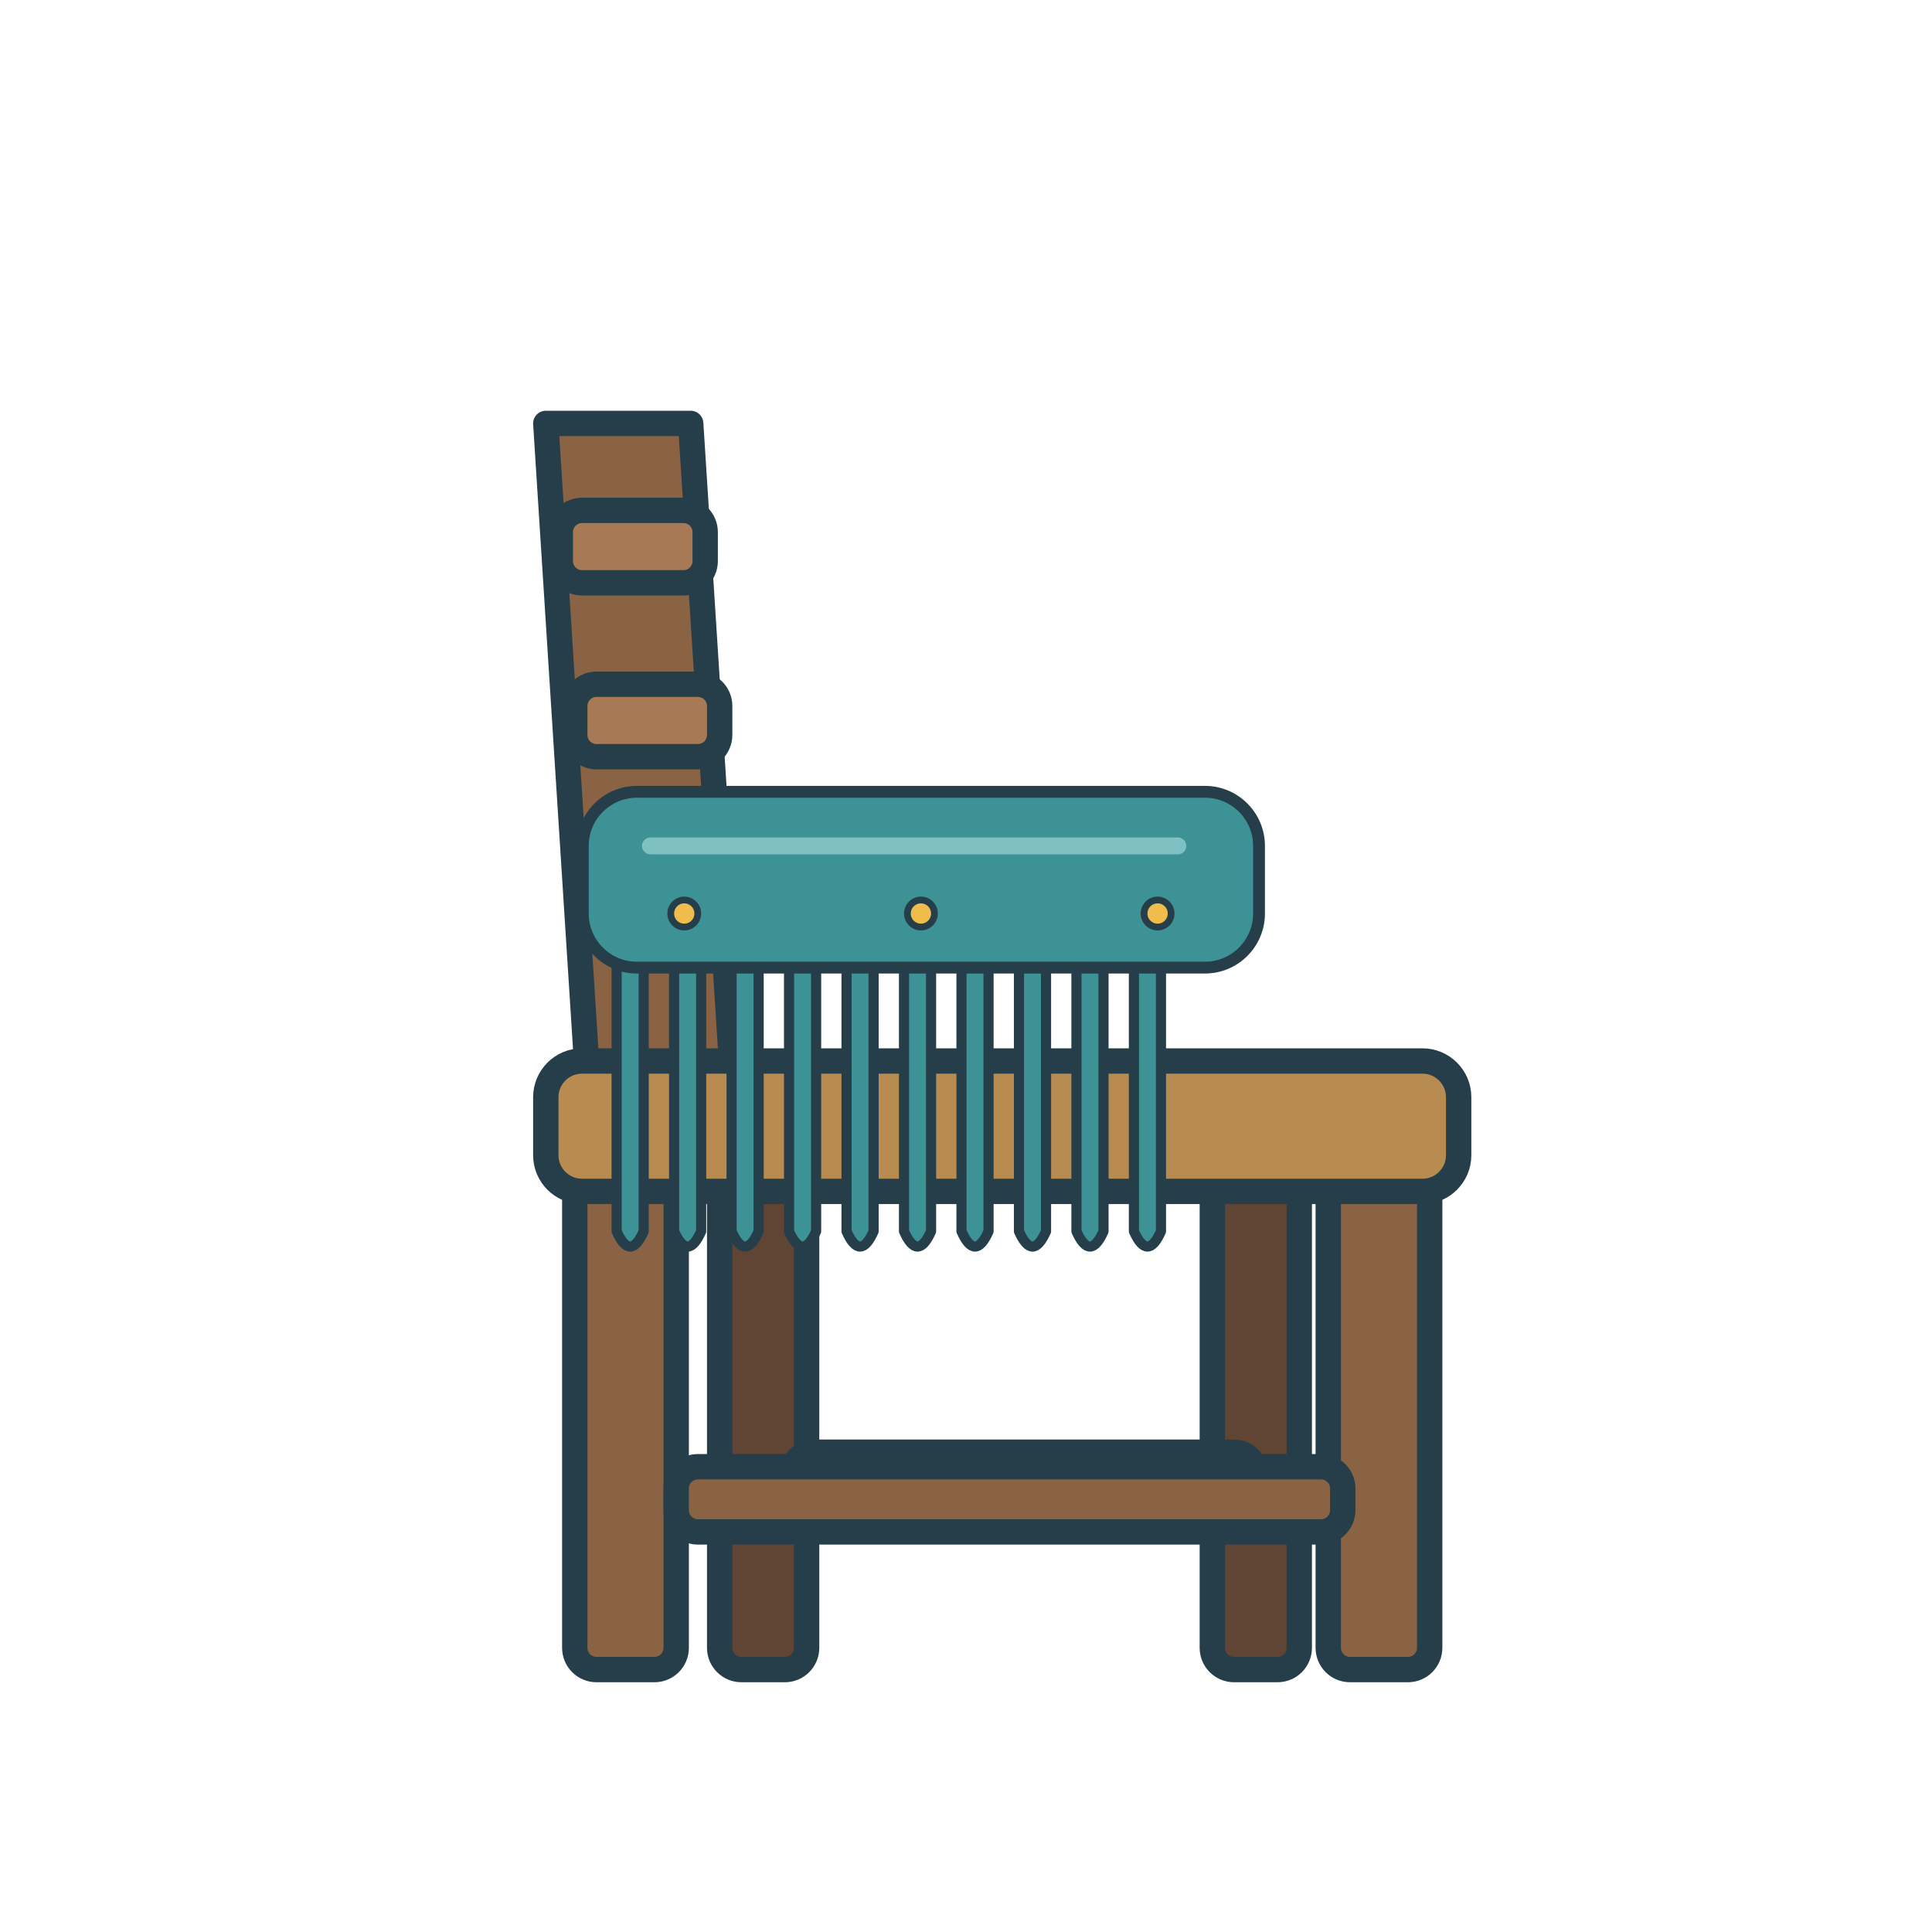
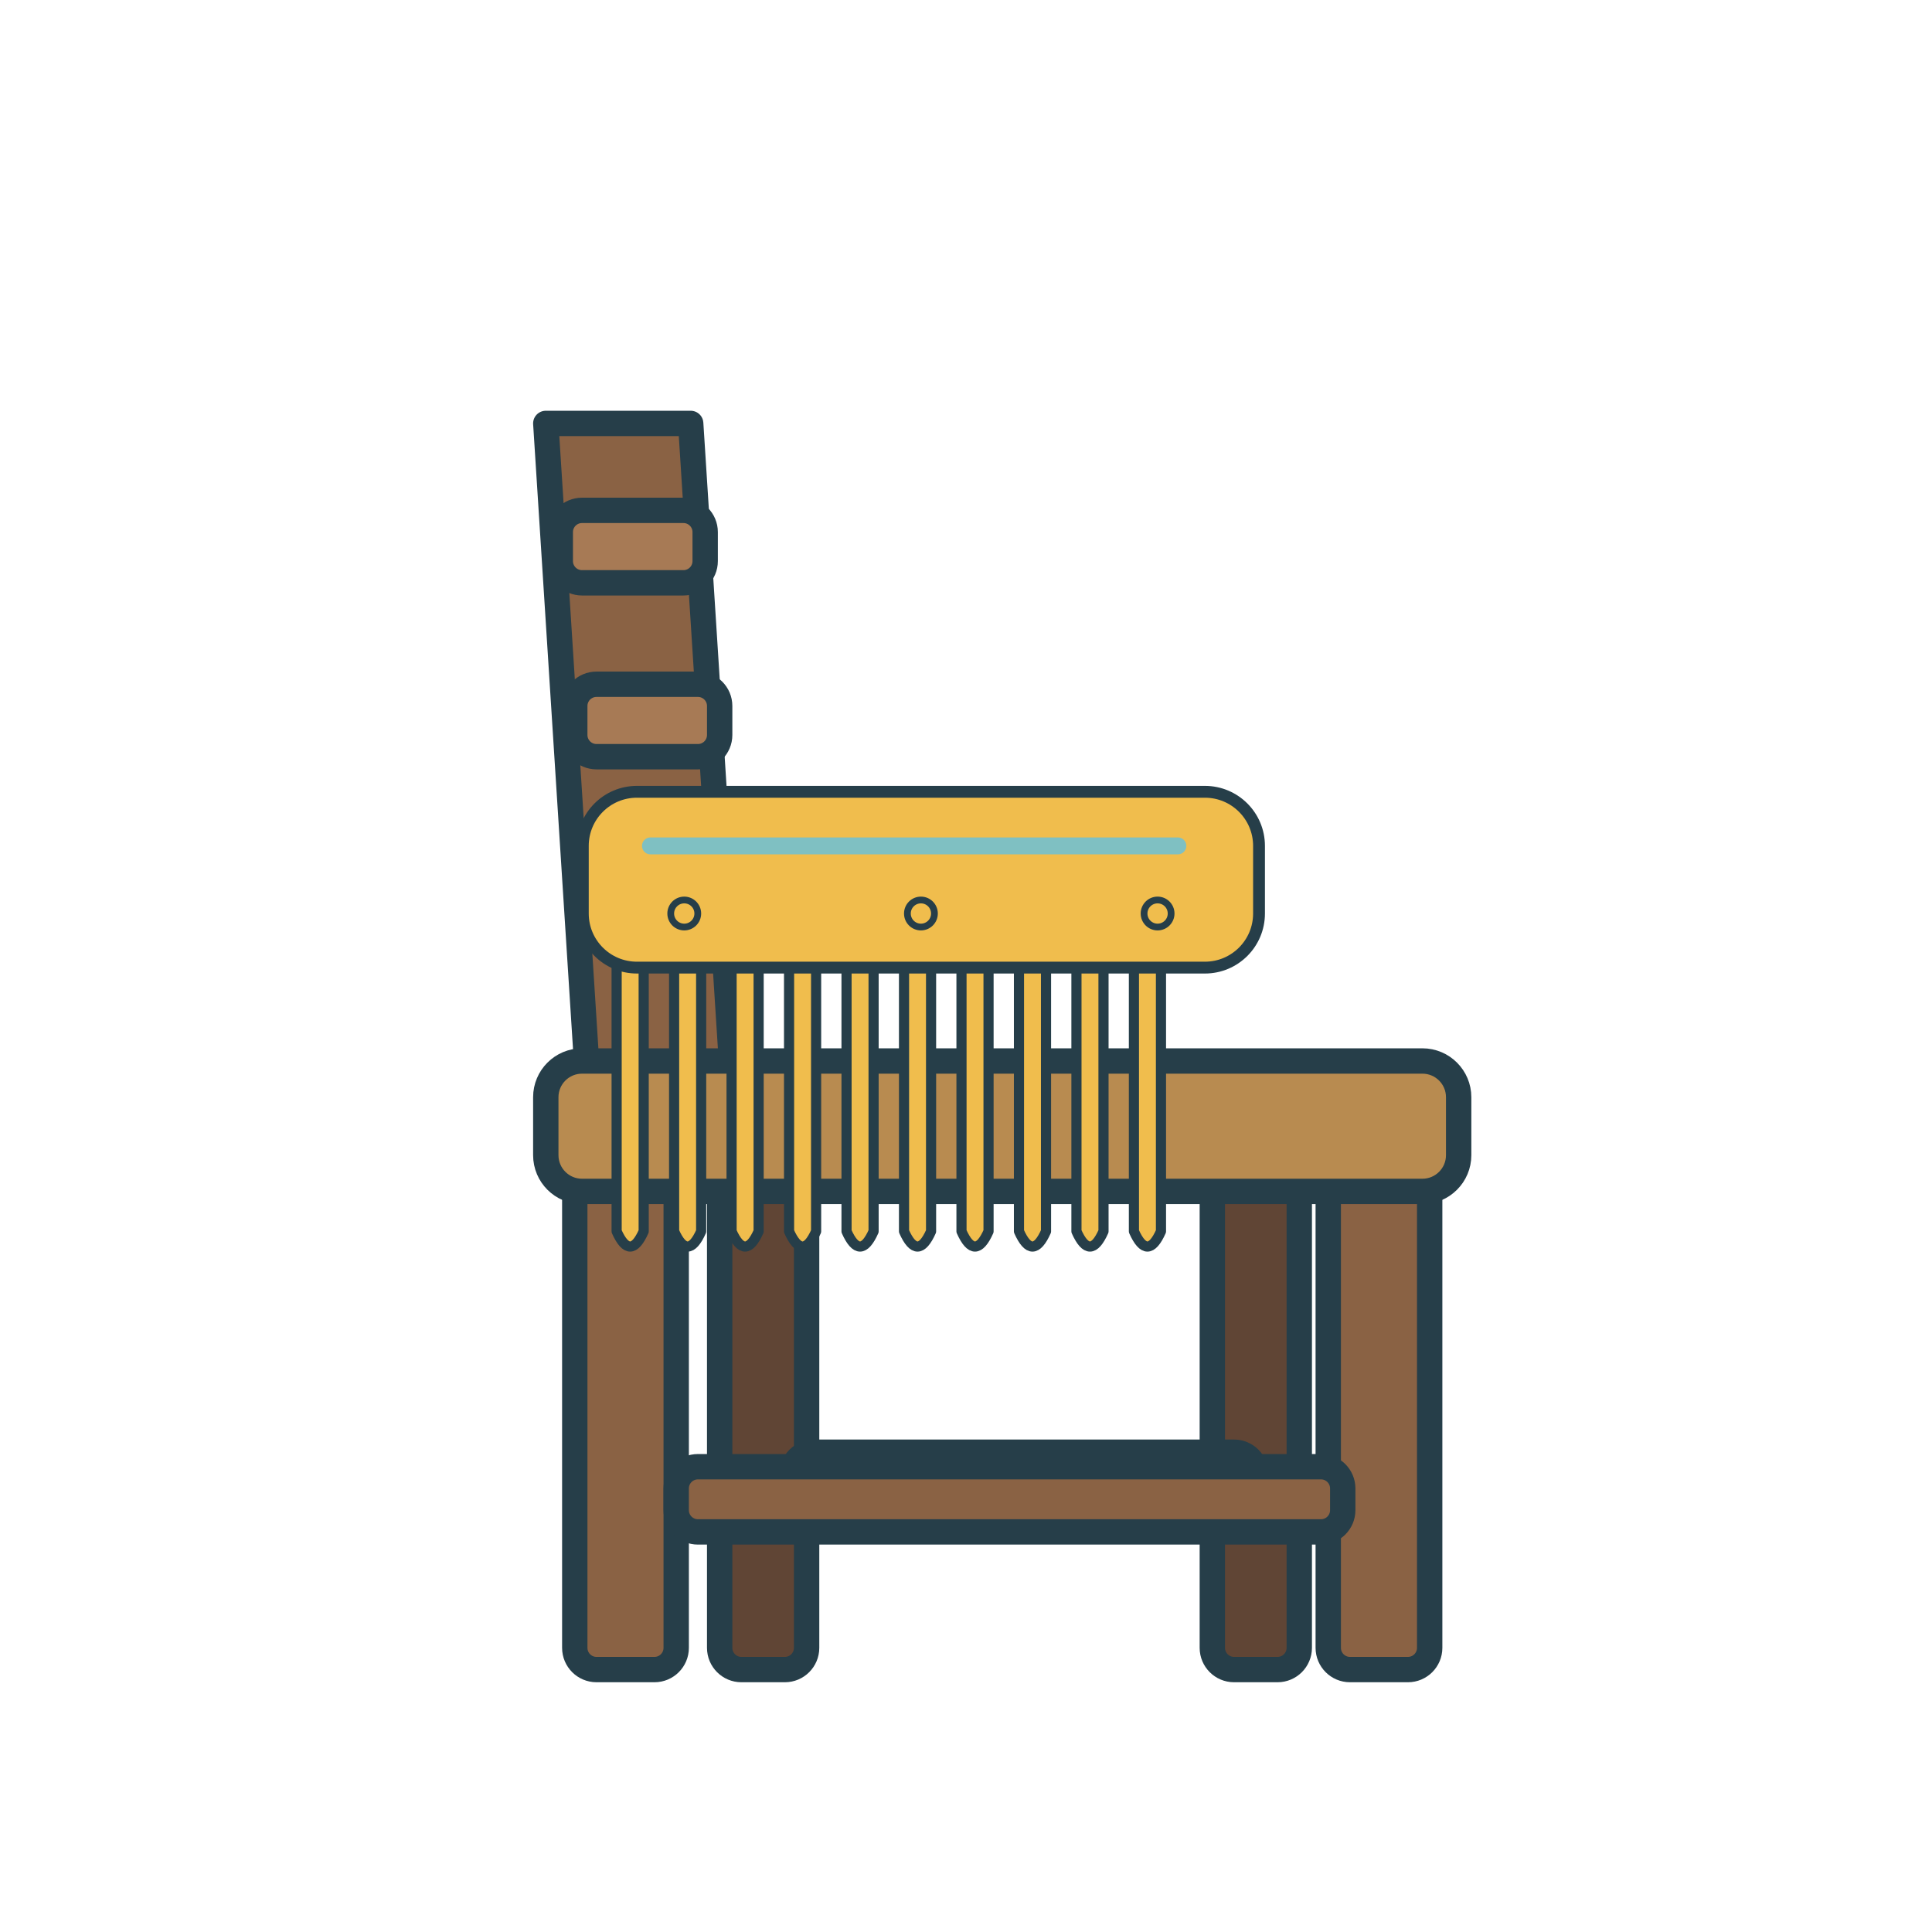
<svg xmlns="http://www.w3.org/2000/svg" viewBox="0 0 240 240">
  <g stroke="#263e49" stroke-width="3.5" stroke-linecap="round" stroke-linejoin="round">
    <g transform="translate(12 22) scale(.9)">
      <g stroke="#263e49" stroke-width="3.5" stroke-linecap="round" stroke-linejoin="round">
        <rect x="86" y="136" width="12" height="70" rx="3" fill="#604535" />
        <rect x="154" y="136" width="12" height="70" rx="3" fill="#604535" />
        <rect x="96" y="176" width="64" height="8" rx="3" fill="#604535" />
        <rect x="66" y="136" width="14" height="70" rx="3" fill="#8a6244" />
        <rect x="170" y="136" width="14" height="70" rx="3" fill="#8a6244" />
        <path d="M62 34 L82 34 L88 128 L68 128 Z" fill="#8a6244" />
        <rect x="64" y="46" width="20" height="10" rx="3" fill="#a77a55" />
        <rect x="66" y="70" width="20" height="10" rx="3" fill="#a77a55" />
        <rect x="67" y="94" width="20" height="10" rx="3" fill="#a77a55" />
        <rect x="62" y="122" width="126" height="18" rx="5" fill="#b88b50" />
        <rect x="80" y="178" width="92" height="9" rx="3" fill="#8a6244" />
      </g>
    </g>
    <g transform="translate(64 74) scale(0.42)">
      <g stroke="#263e49" stroke-width="3.5" stroke-linecap="round" stroke-linejoin="round">
-         <path d="M30 104 L30 188 Q34 197 38 188 L38 104 M47 104 L47 188 Q51 197 55 188 L55 104 M64 104 L64 188 Q68 197 72 188 L72 104 M81 104 L81 188 Q85 197 89 188 L89 104 M98 104 L98 188 Q102 197 106 188 L106 104 M115 104 L115 188 Q119 197 123 188 L123 104 M132 104 L132 188 Q136 197 140 188 L140 104 M149 104 L149 188 Q153 197 157 188 L157 104 M166 104 L166 188 Q170 197 174 188 L174 104 M183 104 L183 188 Q187 197 191 188 L191 104 " fill="#3d9295" stroke-width="3" />
-         <rect x="20" y="58" width="200" height="52" rx="16" fill="#3d9295" />
+         <path d="M30 104 L30 188 Q34 197 38 188 L38 104 M47 104 L47 188 Q51 197 55 188 L55 104 M64 104 L64 188 Q68 197 72 188 L72 104 M81 104 L81 188 Q85 197 89 188 L89 104 M98 104 L98 188 Q102 197 106 188 L106 104 M115 104 L115 188 Q119 197 123 188 L123 104 M132 104 L132 188 Q136 197 140 188 L140 104 M149 104 L149 188 Q153 197 157 188 L157 104 M166 104 L166 188 Q170 197 174 188 L174 104 M183 104 L183 188 Q187 197 191 188 L191 104 " fill="#f0bd4d" stroke-width="3" />
+         <rect x="20" y="58" width="200" height="52" rx="16" fill="#f0bd4d" />
        <path d="M40 74 L196 74" fill="none" stroke="#7fc0c2" stroke-width="5" />
        <circle cx="50" cy="94" r="4" fill="#f0bd4d" stroke-width="2" />
        <circle cx="120" cy="94" r="4" fill="#f0bd4d" stroke-width="2" />
        <circle cx="190" cy="94" r="4" fill="#f0bd4d" stroke-width="2" />
      </g>
    </g>
  </g>
</svg>
